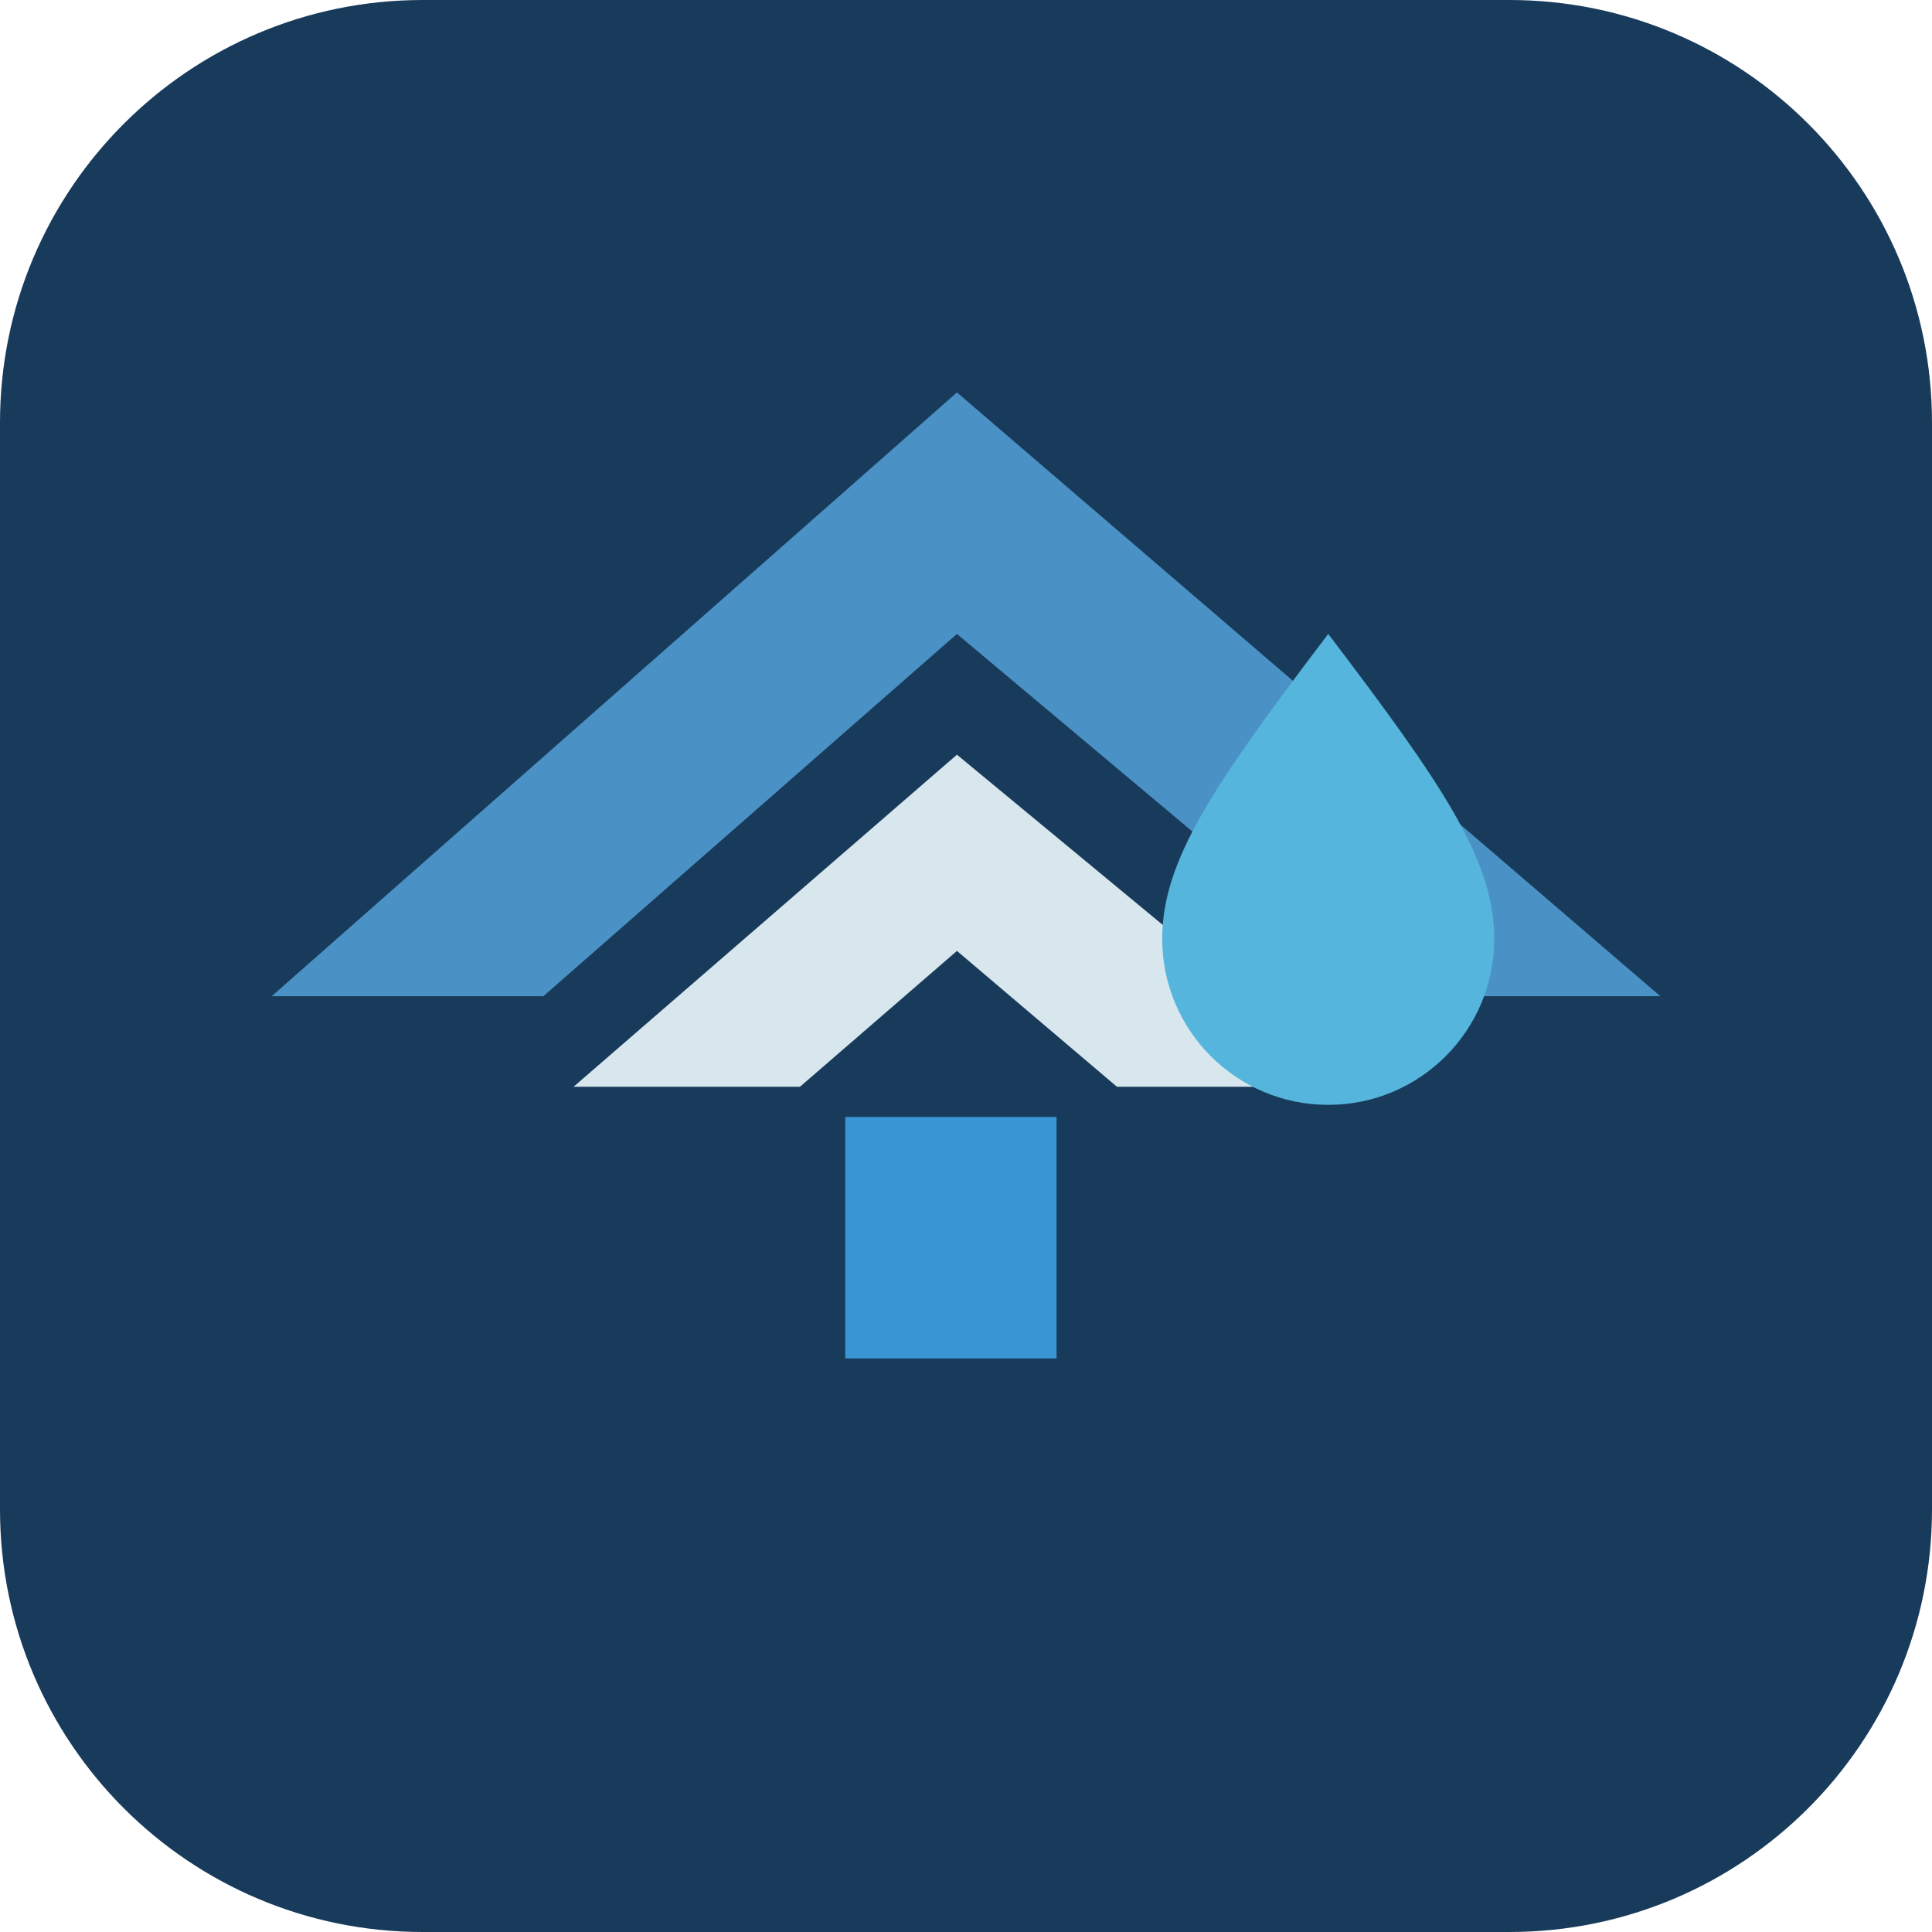
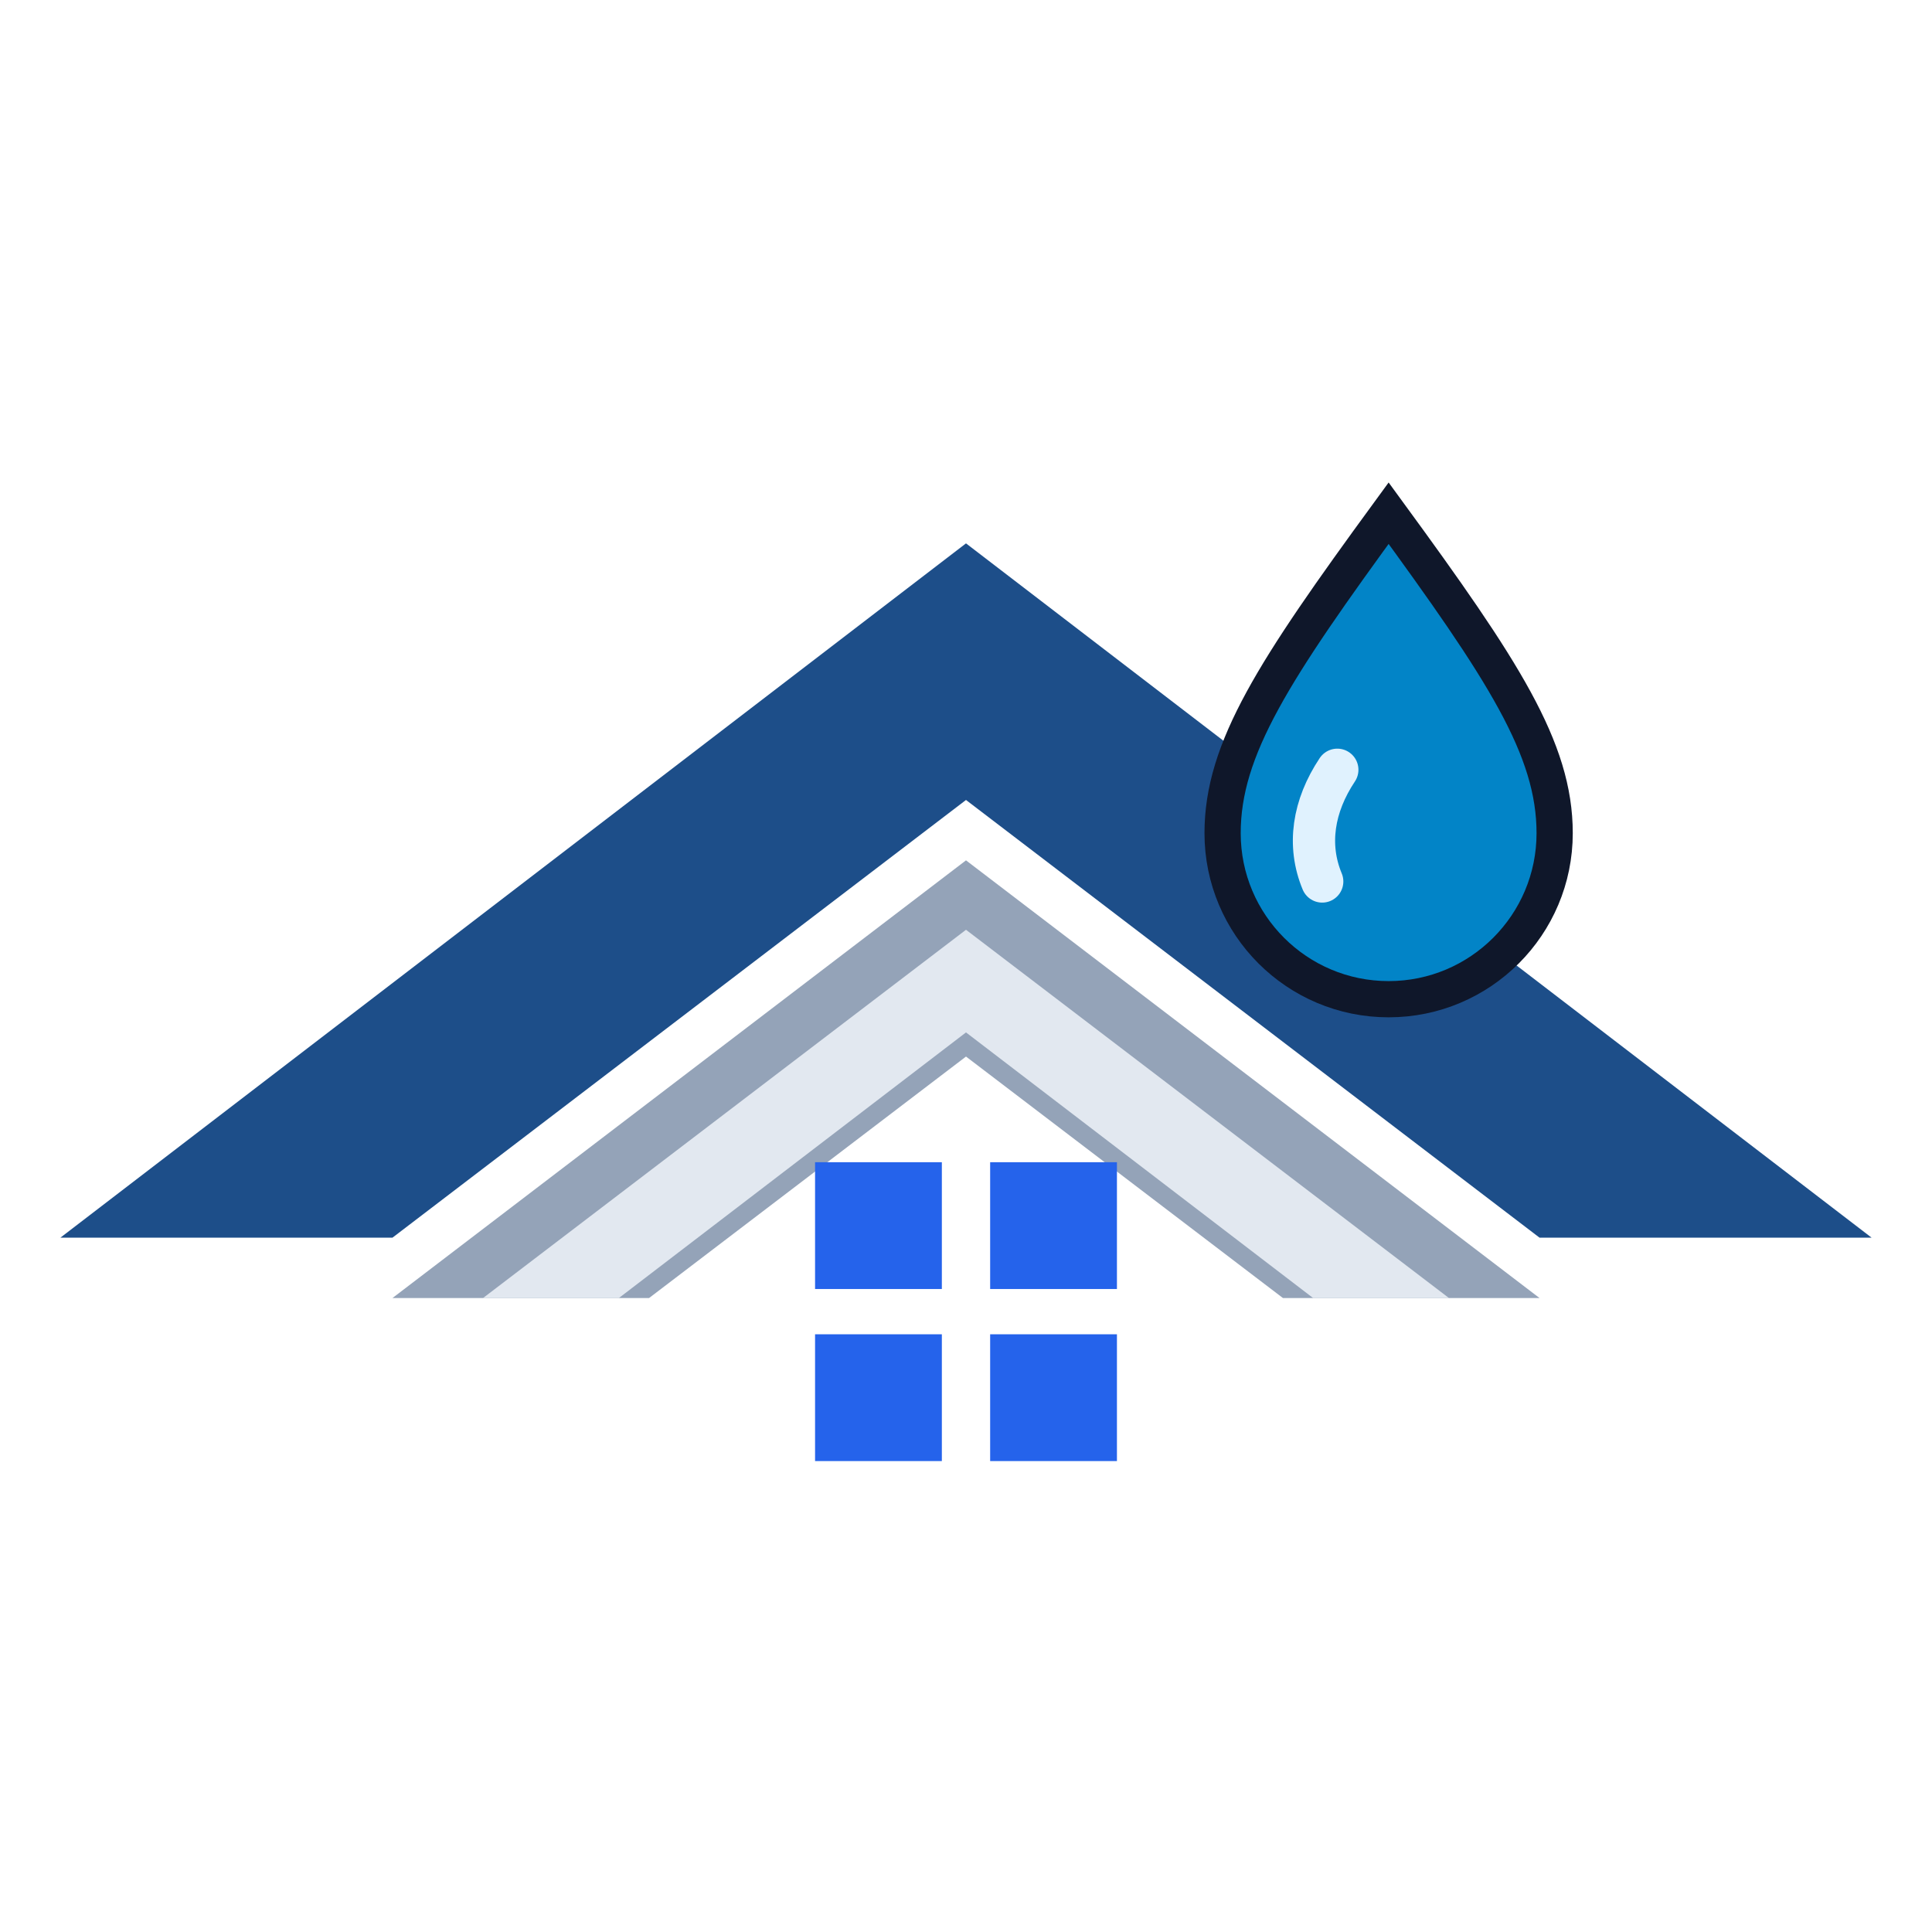
<svg xmlns="http://www.w3.org/2000/svg" viewBox="0 0 64 64">
-   <rect width="64" height="64" rx="14" fill="#193b5b" />
-   <path d="M9 33 31.7 13 55 33h-9L31.7 21 18 33H9Z" fill="#4a91c6" />
-   <path d="M19 36 31.7 25 45 36h-8l-5.3-4.5L26.5 36H19Z" fill="#d8e6ed" />
-   <path d="M28 37h7v8h-7z" fill="#3996d3" />
-   <path d="M44 21c-3.8 5-5.5 7.5-5.5 10.1a5.5 5.5 0 1 0 11 0C49.5 28.5 47.8 26 44 21Z" fill="#55b5dc" />
+   <path d="M2 41L32 18L62 41H51L32 26.5L13 41H2Z" fill="#1d4e89" />
+   <path d="M13 43L32 28.5L51 43H42.5L32 35L21.5 43H13Z" fill="#94a3b8" />
+   <path d="M16 43L32 30.8L48 43H43.5L32 34.2L20.5 43H16Z" fill="#e2e8f0" />
+   <rect x="27" y="38.5" width="4.2" height="4.2" fill="#2563eb" />
+   <rect x="32.8" y="38.5" width="4.2" height="4.2" fill="#2563eb" />
+   <rect x="27" y="44.2" width="4.2" height="4.2" fill="#2563eb" />
+   <rect x="32.8" y="44.2" width="4.2" height="4.2" fill="#2563eb" />
+   <path d="M46 17C42.2 22.2 40.5 24.8 40.5 27.6A5.5 5.5 0 1 0 51.5 27.6C51.5 24.8 49.8 22.2 46 17Z" fill="#0284c7" stroke="#0f172a" stroke-width="1.2" />
+   <path d="M44.3 25.5C43.5 26.7 43.3 28 43.8 29.2" stroke="#e0f2fe" stroke-width="1.4" stroke-linecap="round" fill="none" />
</svg>
